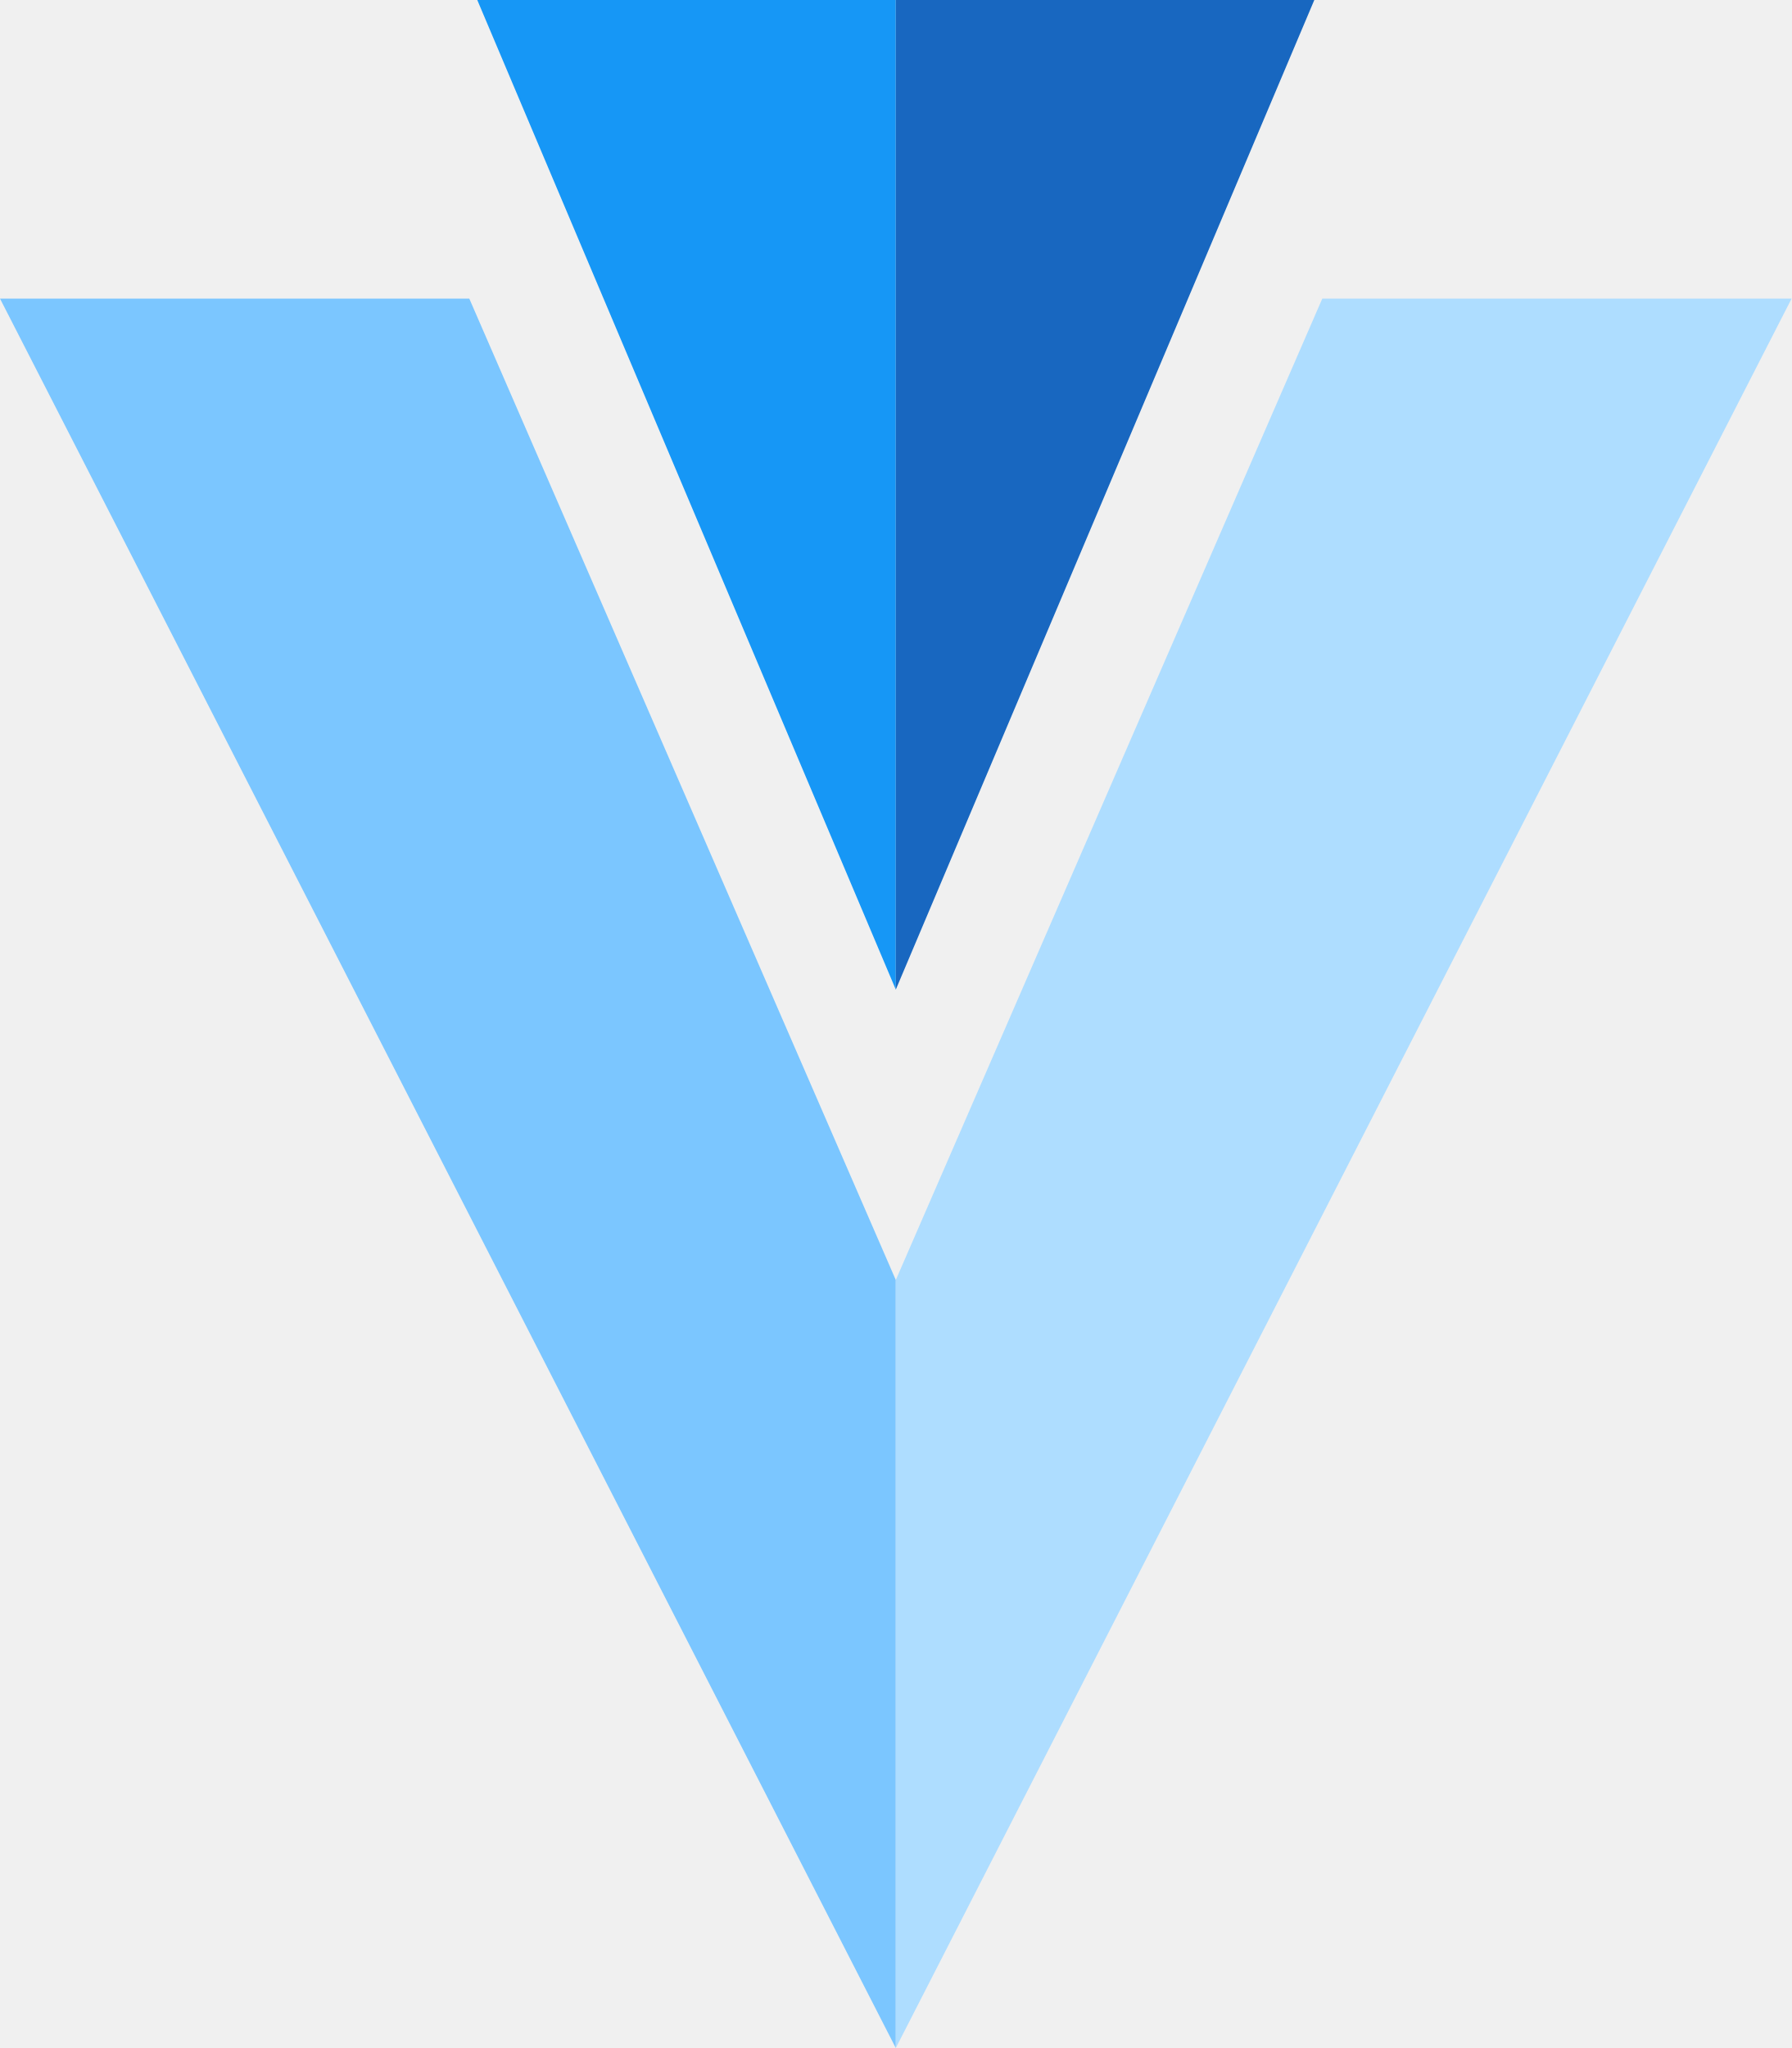
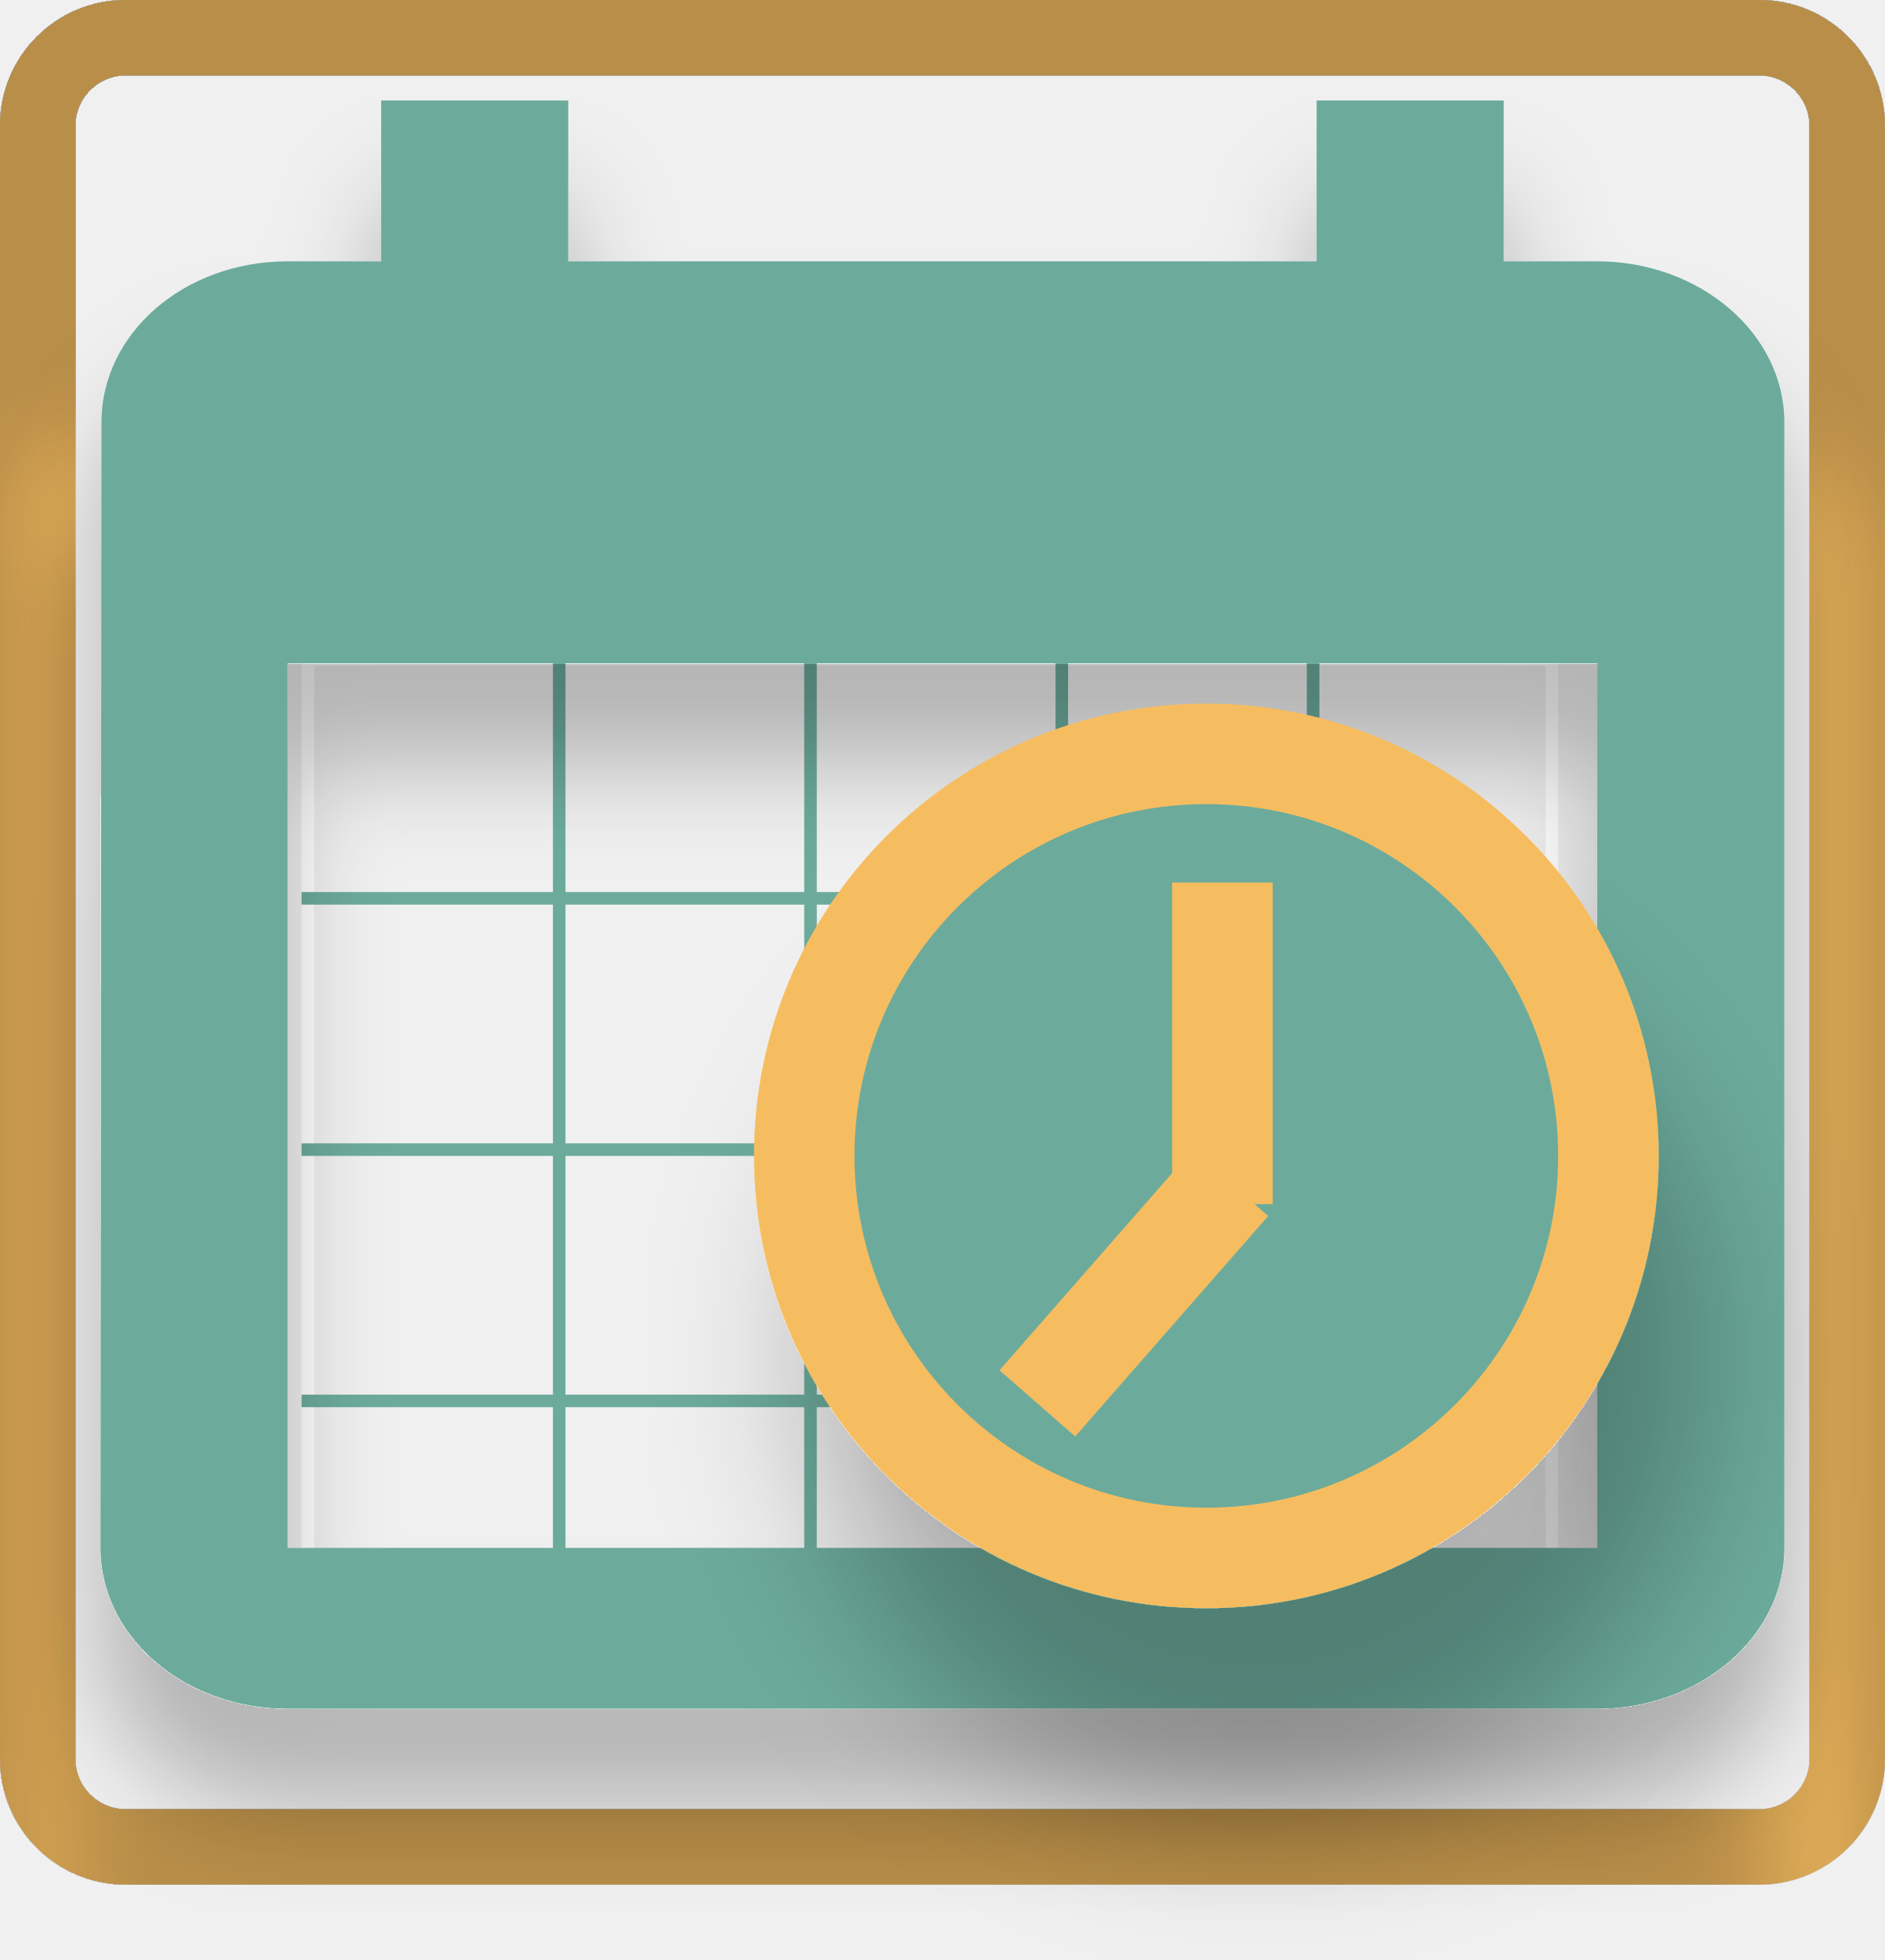
- <svg xmlns="http://www.w3.org/2000/svg" id="Layer_1" data-name="Layer 1" viewBox="0 0 87.5 100">
+ <svg xmlns="http://www.w3.org/2000/svg" width="75" height="78" viewBox="0 0 75 78" fill="none">
+   <g filter="url(#filter0_i_4356_19273)">
+     <path d="M5 1.5L70 1.5C71.933 1.5 73.5 3.067 73.5 5V70C73.5 71.933 71.933 73.5 70 73.5H5C3.067 73.5 1.5 71.933 1.5 70L1.5 5C1.5 3.067 3.067 1.5 5 1.5Z" stroke="#F6BD60" stroke-width="3" />
+   </g>
+   <rect x="12.25" y="26.25" width="49.5" height="39.5" stroke="white" stroke-width="0.5" />
+   <line x1="12" y1="35.75" x2="62" y2="35.75" stroke="#6CAB9C" stroke-width="0.5" />
+   <line x1="12" y1="45.75" x2="62" y2="45.75" stroke="#6CAB9C" stroke-width="0.5" />
+   <line x1="12" y1="55.75" x2="62" y2="55.75" stroke="#6CAB9C" stroke-width="0.5" />
+   <line x1="42.25" y1="26.099" x2="42.25" y2="66.099" stroke="#6CAB9C" stroke-width="0.5" />
+   <line x1="32.25" y1="26" x2="32.25" y2="66" stroke="#6CAB9C" stroke-width="0.5" />
+   <line x1="22.251" y1="25.901" x2="22.251" y2="65.901" stroke="#6CAB9C" stroke-width="0.5" />
+   <line x1="52.25" y1="26" x2="52.25" y2="66" stroke="#6CAB9C" stroke-width="0.5" />
+   <g filter="url(#filter1_d_4356_19273)">
+     <path d="M56.111 39.2H37.5V55.2H56.111V39.2ZM52.389 4V10.4H22.611V4H15.167V10.4H11.444C7.313 10.4 4.037 13.28 4.037 16.8L4 61.6C4 65.12 7.313 68 11.444 68H63.556C67.65 68 71 65.12 71 61.6V16.8C71 13.28 67.65 10.4 63.556 10.4H59.833V4H52.389ZM63.556 61.6H11.444V26.4H63.556V61.6Z" fill="#6CAB9C" />
+   </g>
+   <g filter="url(#filter2_d_4356_19273)">
+     <path d="M64 46C64 54.837 56.837 62 48 62C39.163 62 32 54.837 32 46C32 37.163 39.163 30 48 30C56.837 30 64 37.163 64 46Z" fill="#6CAB9C" />
+     <path d="M48.64 35.12V47.92M41.277 55.848L48.955 47.077M64 46C64 54.837 56.837 62 48 62C39.163 62 32 54.837 32 46C32 37.163 39.163 30 48 30C56.837 30 64 37.163 64 46Z" stroke="#F6BD60" stroke-width="4" />
+   </g>
  <defs>
-     <style>.cls-1{fill:#1697f6;}.cls-2{fill:#7bc6ff;}.cls-3{fill:#1867c0;}.cls-4{fill:#aeddff;}</style>
+     <filter id="filter0_i_4356_19273" x="-1" y="0" width="76" height="79" filterUnits="userSpaceOnUse" color-interpolation-filters="sRGB">
+       <feFlood flood-opacity="0" result="BackgroundImageFix" />
+       <feBlend mode="normal" in="SourceGraphic" in2="BackgroundImageFix" result="shape" />
+       <feColorMatrix in="SourceAlpha" type="matrix" values="0 0 0 0 0 0 0 0 0 0 0 0 0 0 0 0 0 0 127 0" result="hardAlpha" />
+       <feOffset dx="-1" dy="18" />
+       <feGaussianBlur stdDeviation="2" />
+       <feComposite in2="hardAlpha" operator="arithmetic" k2="-1" k3="1" />
+       <feColorMatrix type="matrix" values="0 0 0 0 0 0 0 0 0 0 0 0 0 0 0 0 0 0 0.25 0" />
+       <feBlend mode="normal" in2="shape" result="effect1_innerShadow_4356_19273" />
+     </filter>
+     <filter id="filter1_d_4356_19273" x="0" y="4" width="75" height="72" filterUnits="userSpaceOnUse" color-interpolation-filters="sRGB">
+       <feFlood flood-opacity="0" result="BackgroundImageFix" />
+       <feColorMatrix in="SourceAlpha" type="matrix" values="0 0 0 0 0 0 0 0 0 0 0 0 0 0 0 0 0 0 127 0" result="hardAlpha" />
+       <feOffset dy="4" />
+       <feGaussianBlur stdDeviation="2" />
+       <feComposite in2="hardAlpha" operator="out" />
+       <feColorMatrix type="matrix" values="0 0 0 0 0 0 0 0 0 0 0 0 0 0 0 0 0 0 0.25 0" />
+       <feBlend mode="normal" in2="BackgroundImageFix" result="effect1_dropShadow_4356_19273" />
+       <feBlend mode="normal" in="SourceGraphic" in2="effect1_dropShadow_4356_19273" result="shape" />
+     </filter>
+     <filter id="filter2_d_4356_19273" x="26" y="28" width="48" height="50" filterUnits="userSpaceOnUse" color-interpolation-filters="sRGB">
+       <feFlood flood-opacity="0" result="BackgroundImageFix" />
+       <feColorMatrix in="SourceAlpha" type="matrix" values="0 0 0 0 0 0 0 0 0 0 0 0 0 0 0 0 0 0 127 0" result="hardAlpha" />
+       <feOffset dx="2" dy="8" />
+       <feGaussianBlur stdDeviation="3" />
+       <feComposite in2="hardAlpha" operator="out" />
+       <feColorMatrix type="matrix" values="0 0 0 0 0 0 0 0 0 0 0 0 0 0 0 0 0 0 0.25 0" />
+       <feBlend mode="normal" in2="BackgroundImageFix" result="effect1_dropShadow_4356_19273" />
+       <feBlend mode="normal" in="SourceGraphic" in2="effect1_dropShadow_4356_19273" result="shape" />
+     </filter>
  </defs>
-   <polyline class="cls-1" points="43.75 0 23.31 0 43.75 48.32" />
-   <polygon class="cls-2" points="43.75 62.5 43.75 100 0 14.58 22.92 14.58 43.75 62.5" />
-   <polyline class="cls-3" points="43.75 0 64.19 0 43.75 48.32" />
-   <polygon class="cls-4" points="64.58 14.58 87.5 14.58 43.75 100 43.75 62.5 64.58 14.58" />
</svg>
